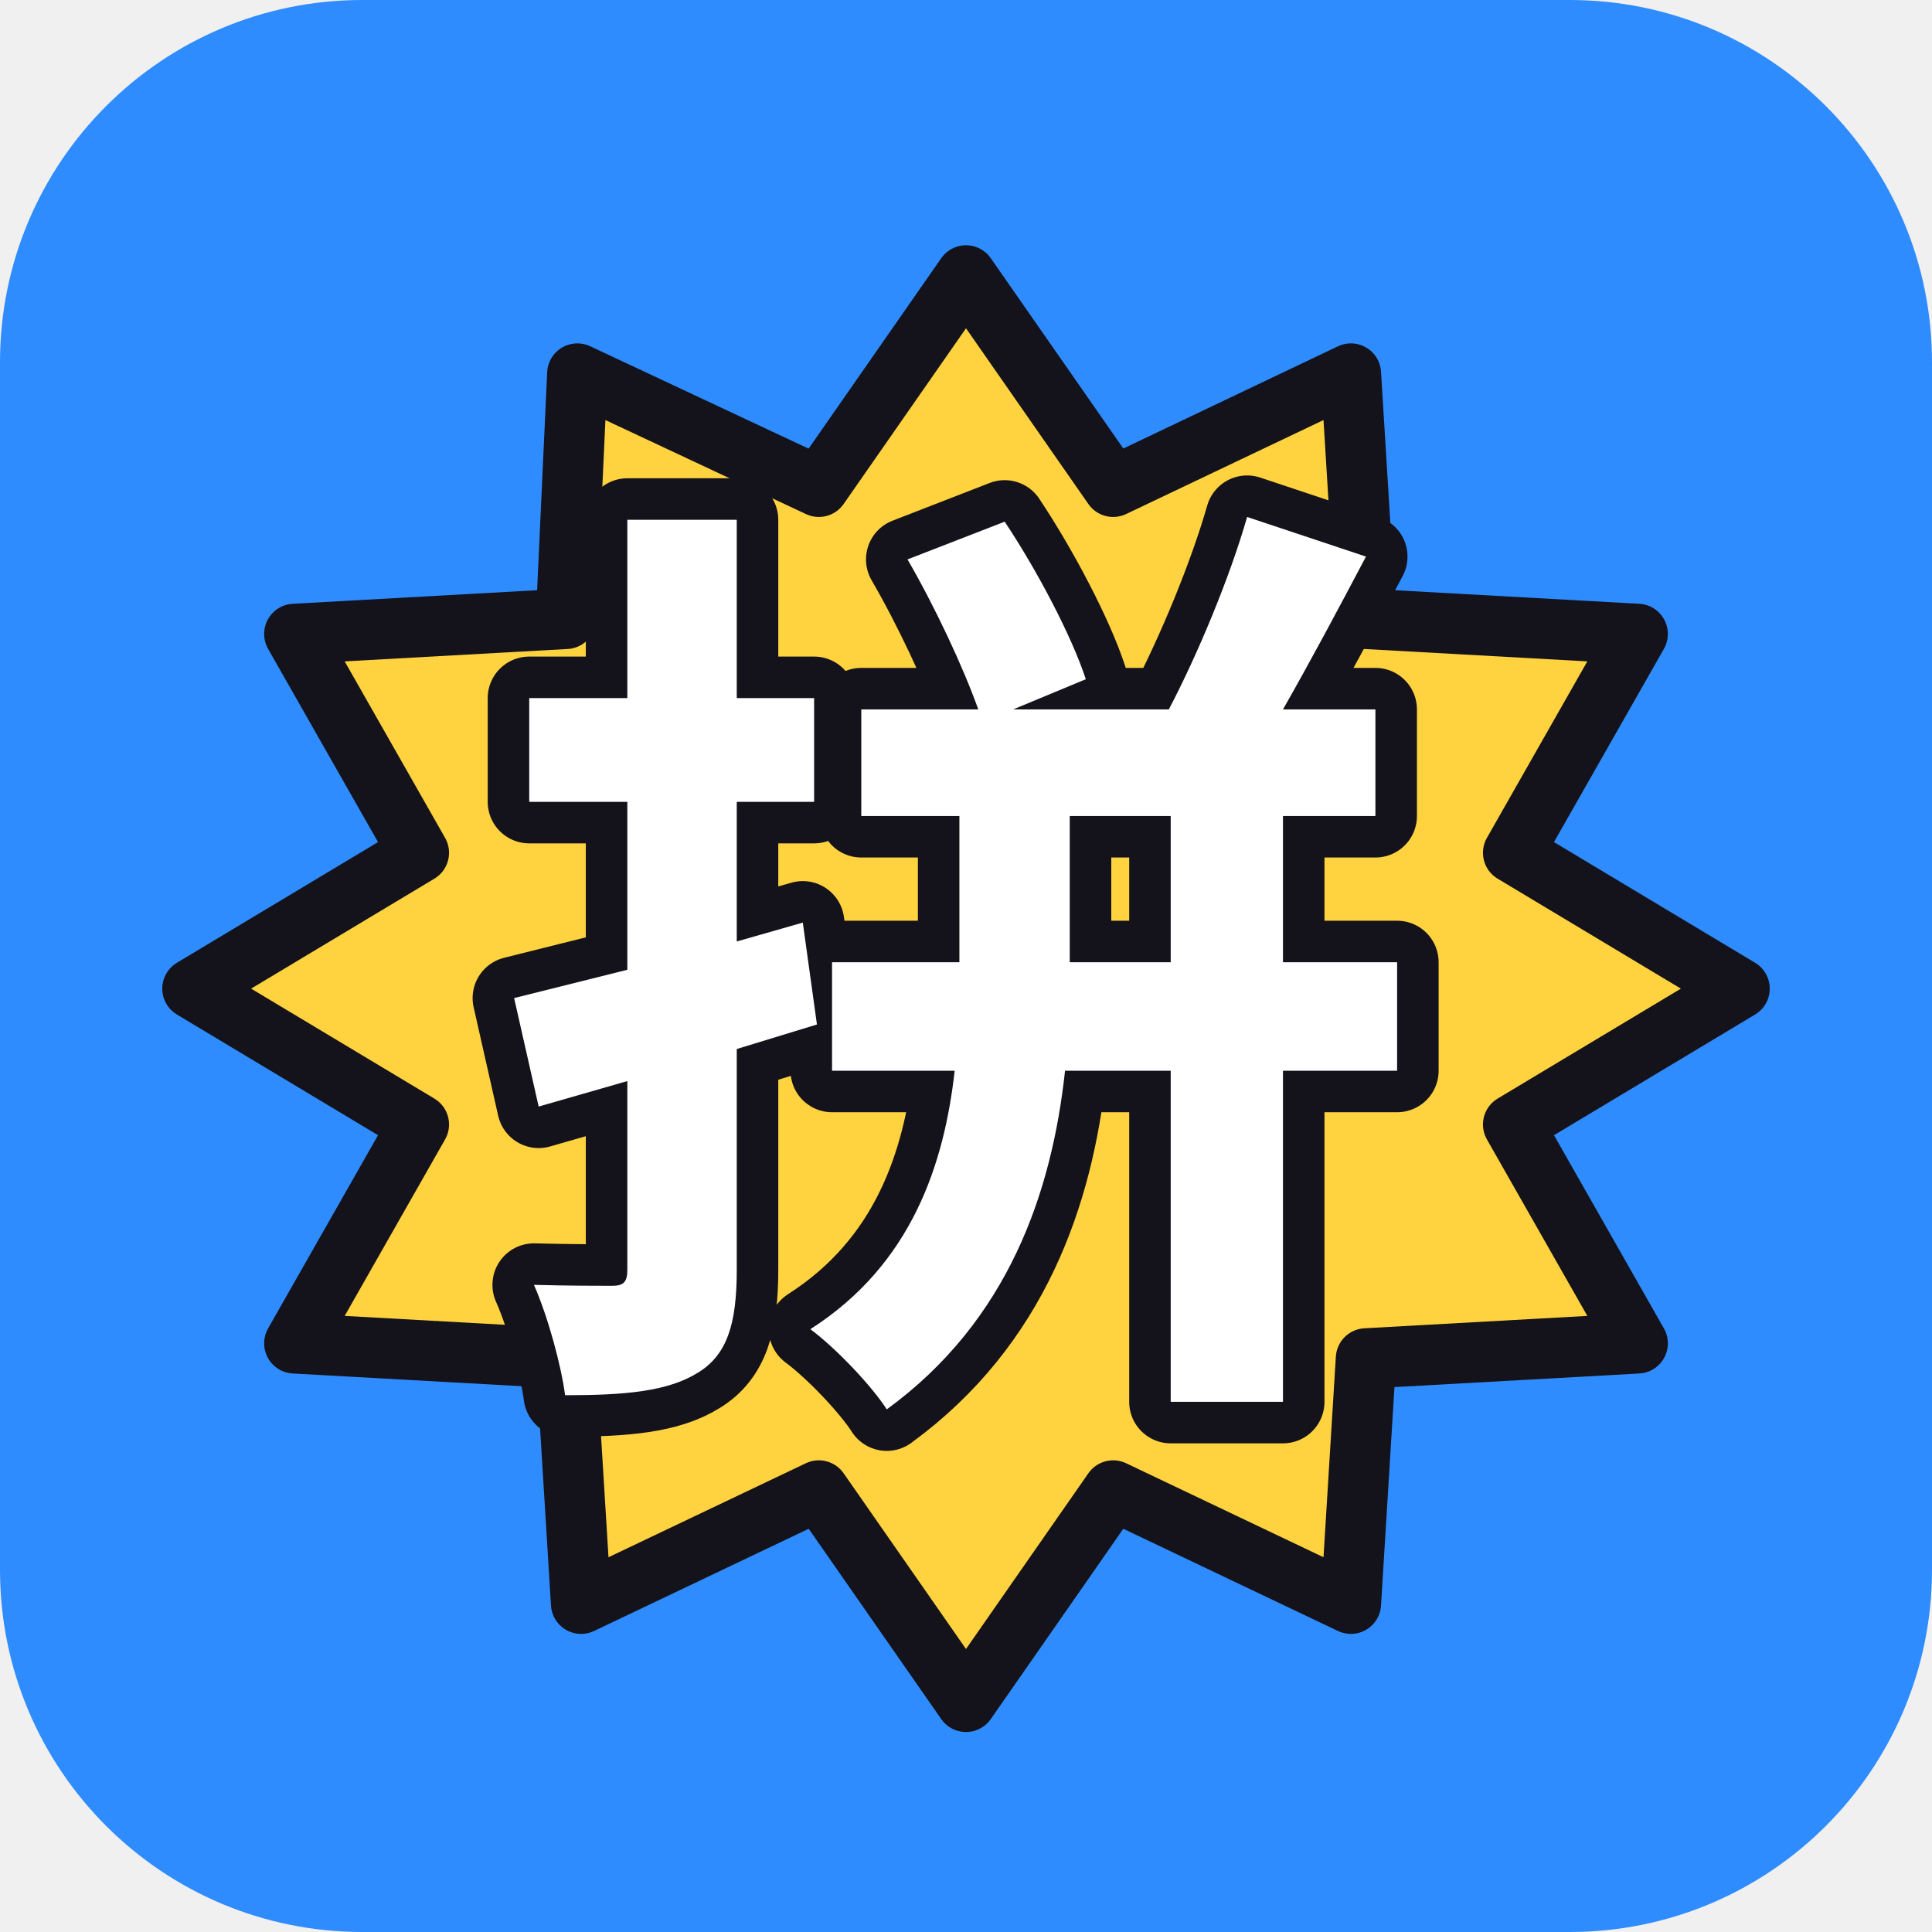
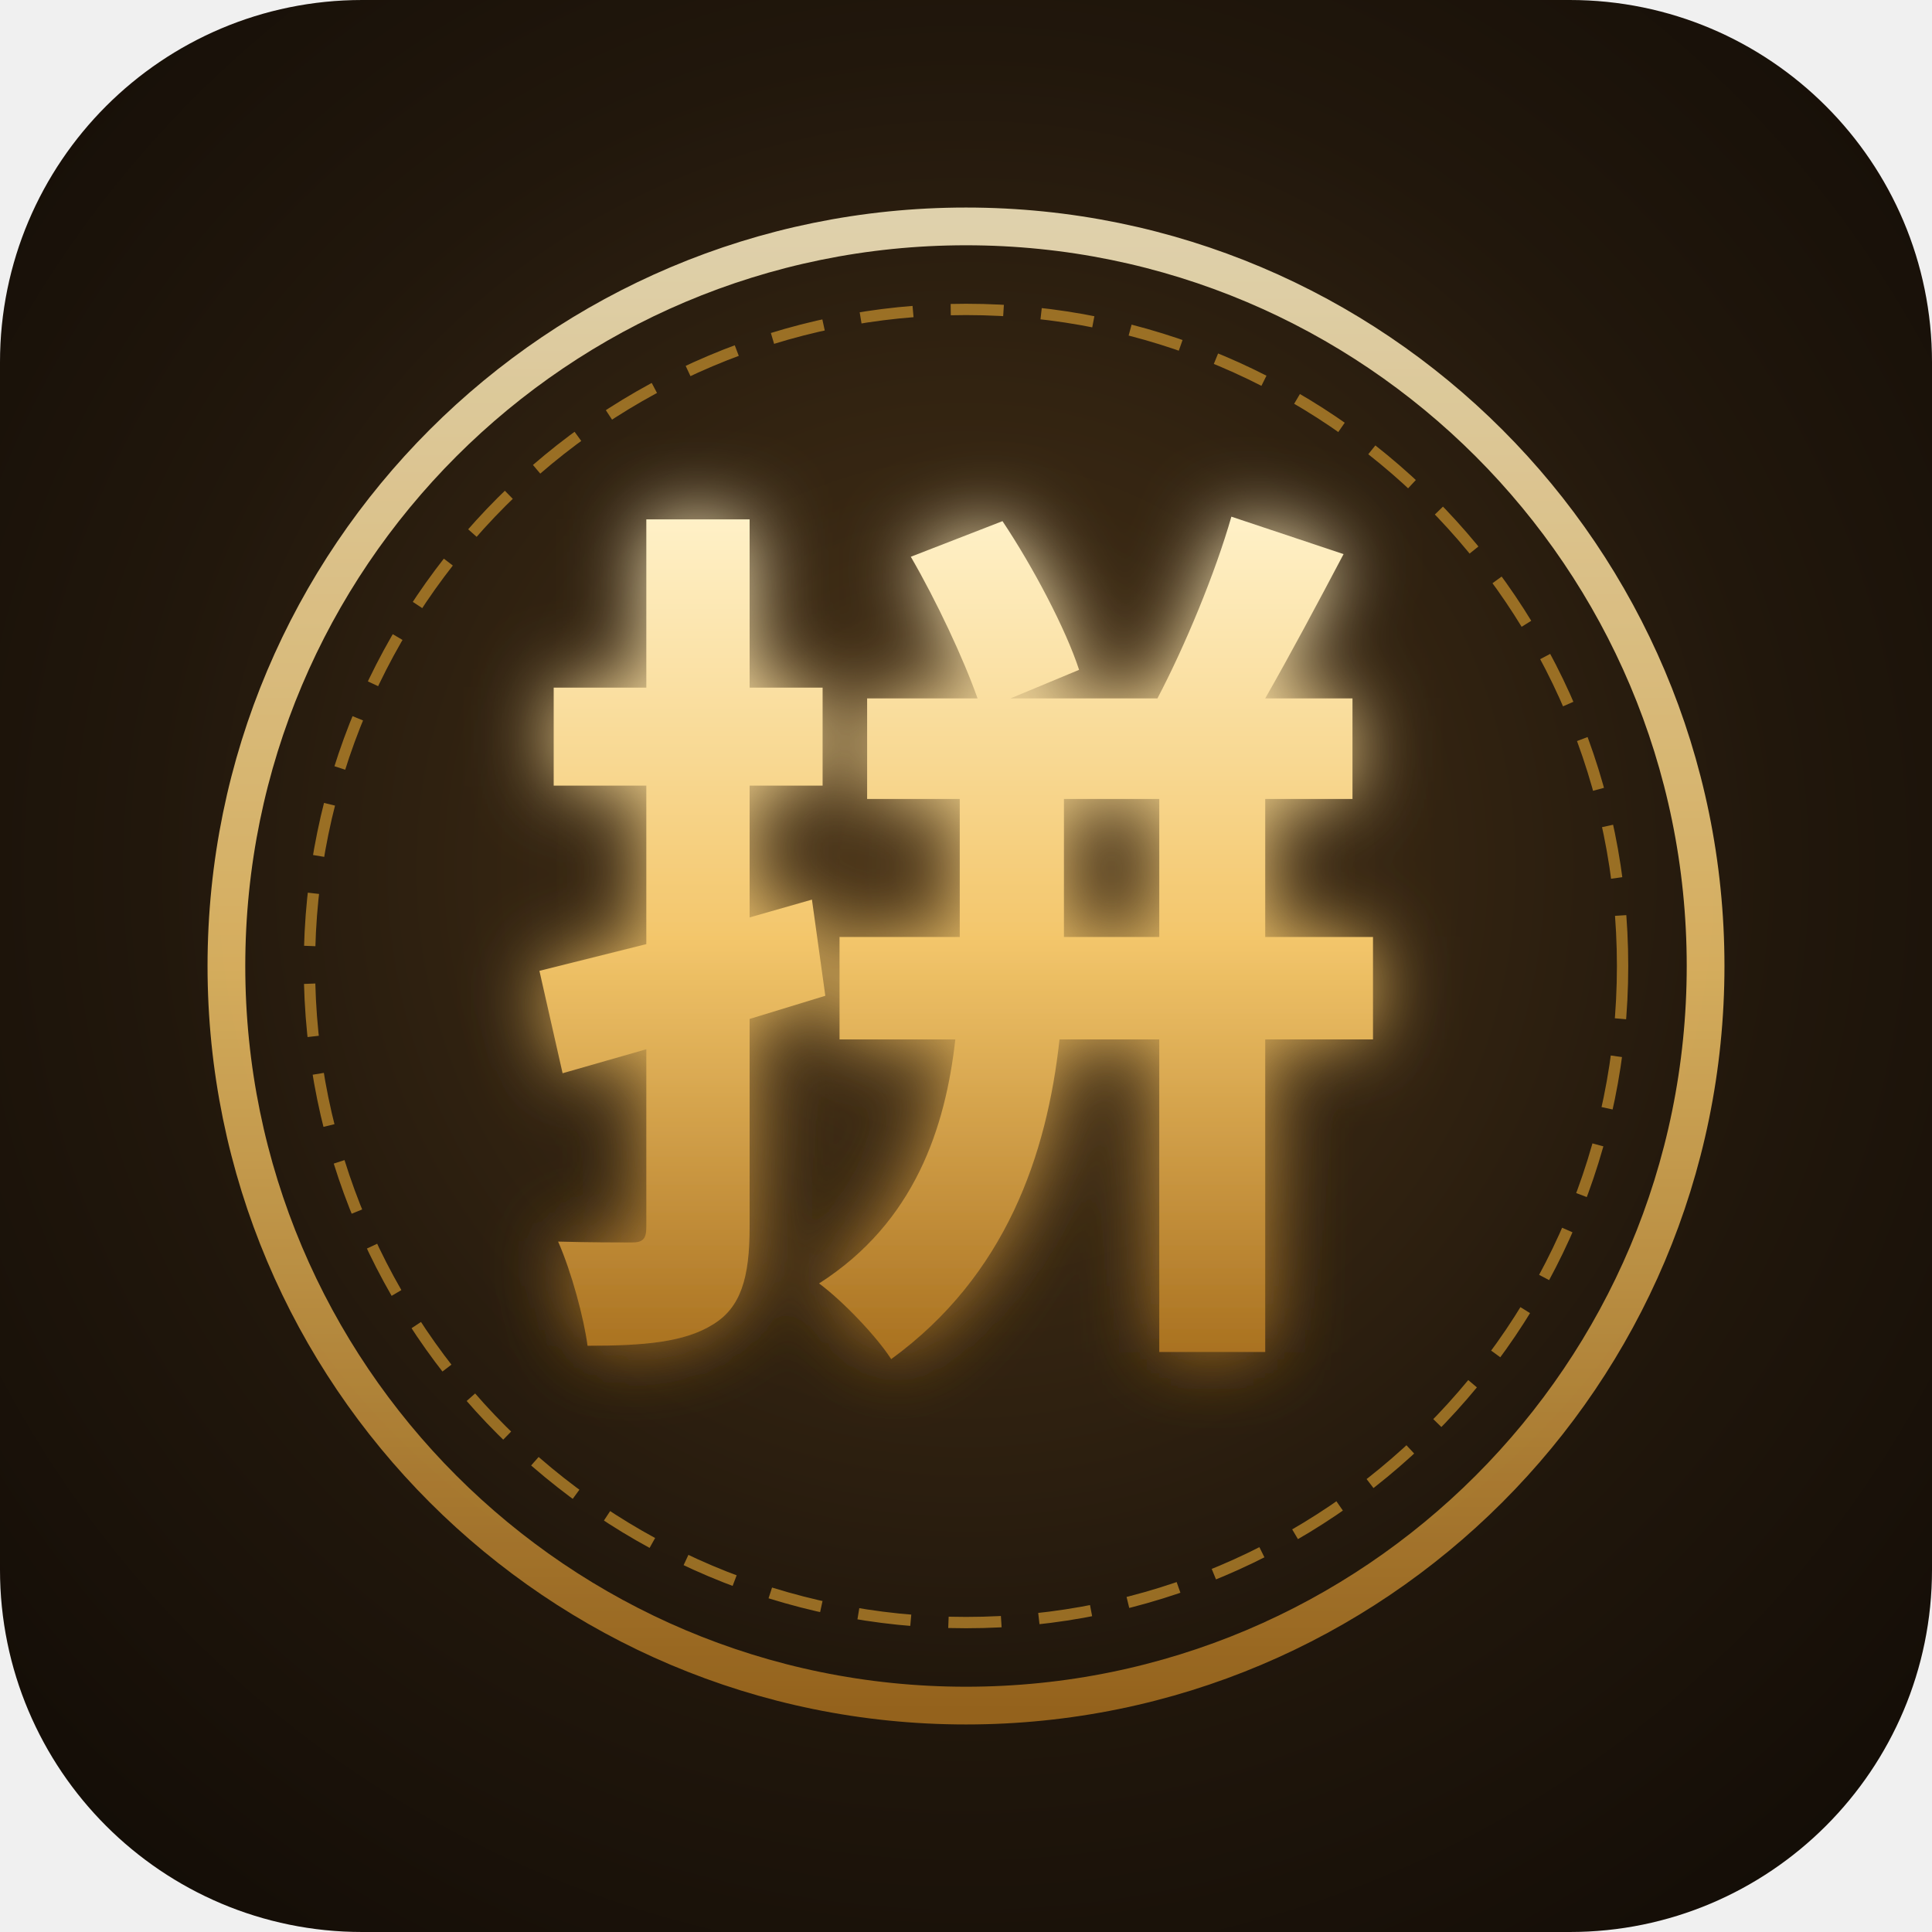
<svg xmlns="http://www.w3.org/2000/svg" viewBox="0 0 512 512">
-   <rect width="512" height="512" rx="96" fill="#2f8cff" />
-   <polygon points="461,262 401,298 434,356 362,360 358,425 295,395 256,451 217,395 154,425 150,360 78,356 111,298 51,262 111,226 78,168 150,164 153,99 217,129 256,73 295,129 358,99 362,164 434,168 401,226" fill="#ffd23f" stroke="#14121a" stroke-width="16" stroke-linejoin="round" />
-   <text x="256" y="350" text-anchor="middle" font-family="PingFang SC, Noto Sans SC, sans-serif" font-weight="900" font-size="250" fill="#ffffff" stroke="#14121a" stroke-width="22" paint-order="stroke" stroke-linejoin="round">拼</text>
+   <defs>
+     <radialGradient id="bg" cx="50%" cy="45%" r="70%">
+       <stop offset="0" stop-color="#4a3418" />
+       <stop offset=".6" stop-color="#21170c" />
+       <stop offset="1" stop-color="#120c06" />
+     </radialGradient>
+     <linearGradient id="au" x1="0" y1="0" x2="0" y2="1">
+       <stop offset="0" stop-color="#fff1c8" />
+       <stop offset=".5" stop-color="#f3c66b" />
+       <stop offset="1" stop-color="#a8701f" />
+     </linearGradient>
+     <filter id="gl" x="-30%" y="-30%" width="160%" height="160%">
+       <feGaussianBlur stdDeviation="10" result="b" />
+       <feMerge>
+         <feMergeNode in="b" />
+         <feMergeNode in="SourceGraphic" />
+       </feMerge>
+     </filter>
+   </defs>
+   <rect width="512" height="512" rx="96" fill="url(#bg)" />
+   <circle cx="256" cy="256" r="196" fill="none" stroke="url(#au)" stroke-width="10" opacity=".85" />
+   <circle cx="256" cy="256" r="174" fill="none" stroke="#c9922e" stroke-width="3" stroke-dasharray="14 10" opacity=".7" />
+   <text x="256" y="338" text-anchor="middle" font-family="Songti SC, Noto Serif SC, STSong, serif" font-weight="900" font-size="236" fill="url(#au)" filter="url(#gl)">拼</text>
</svg>
